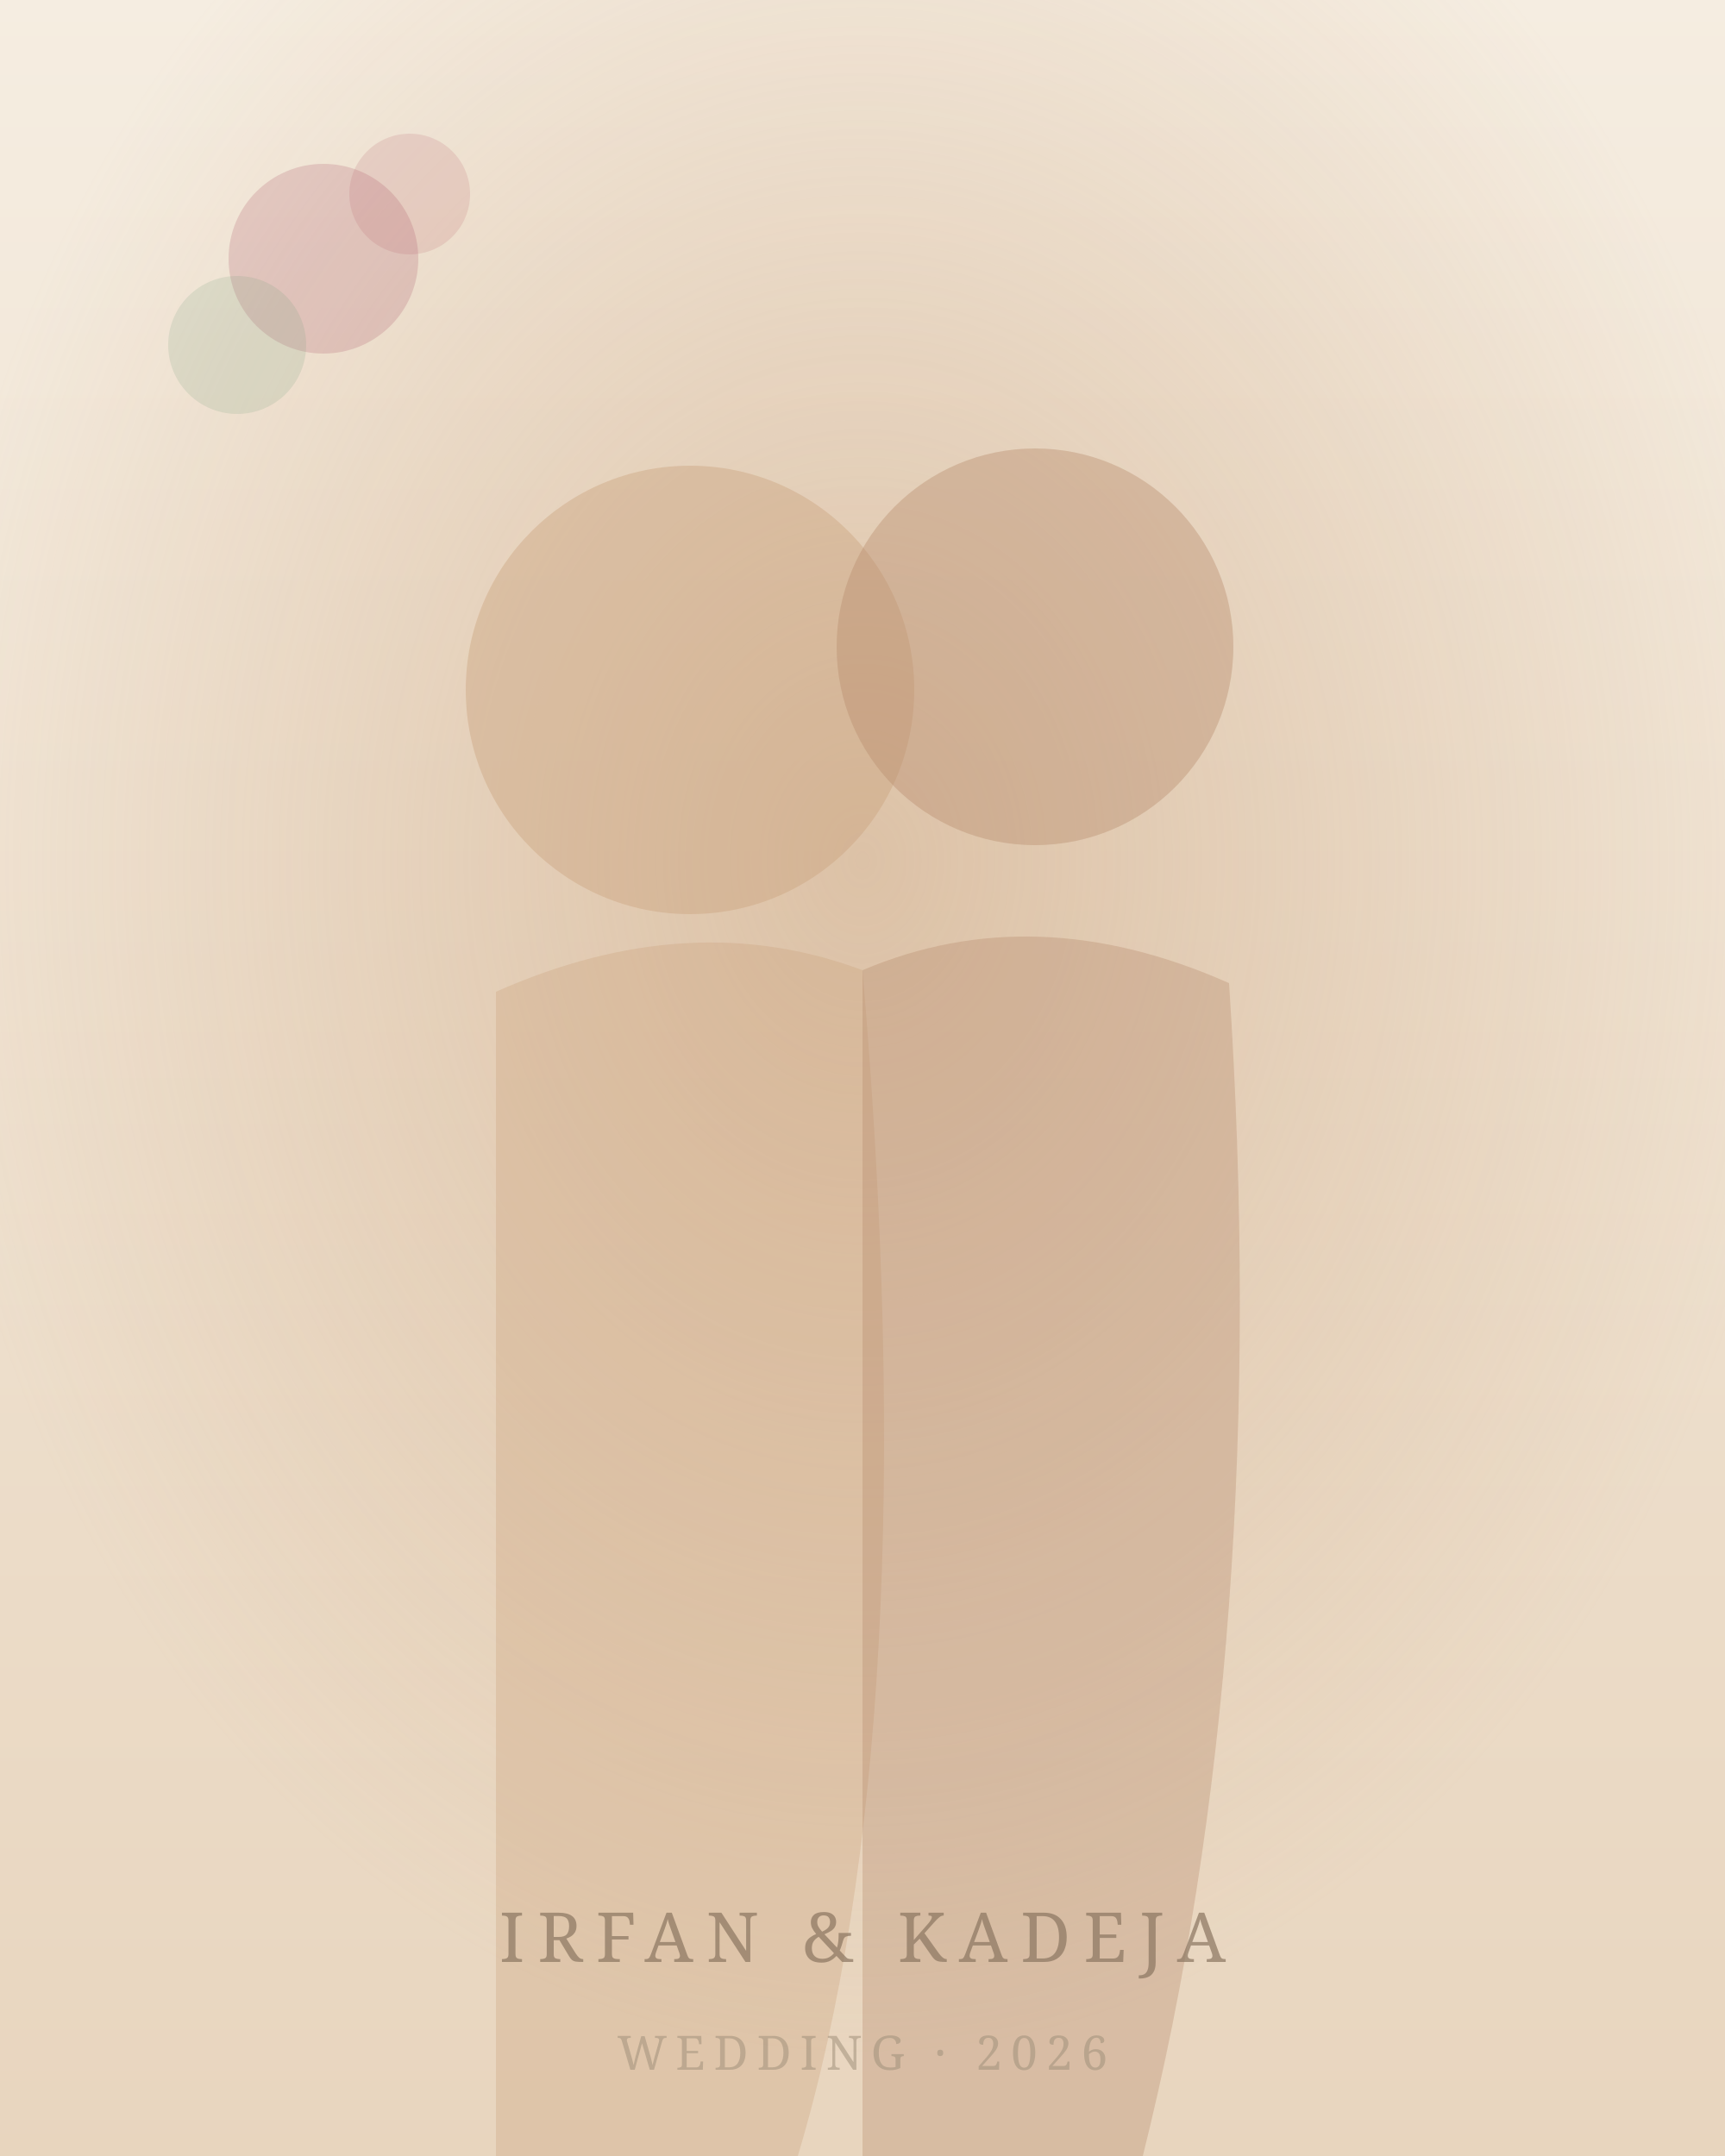
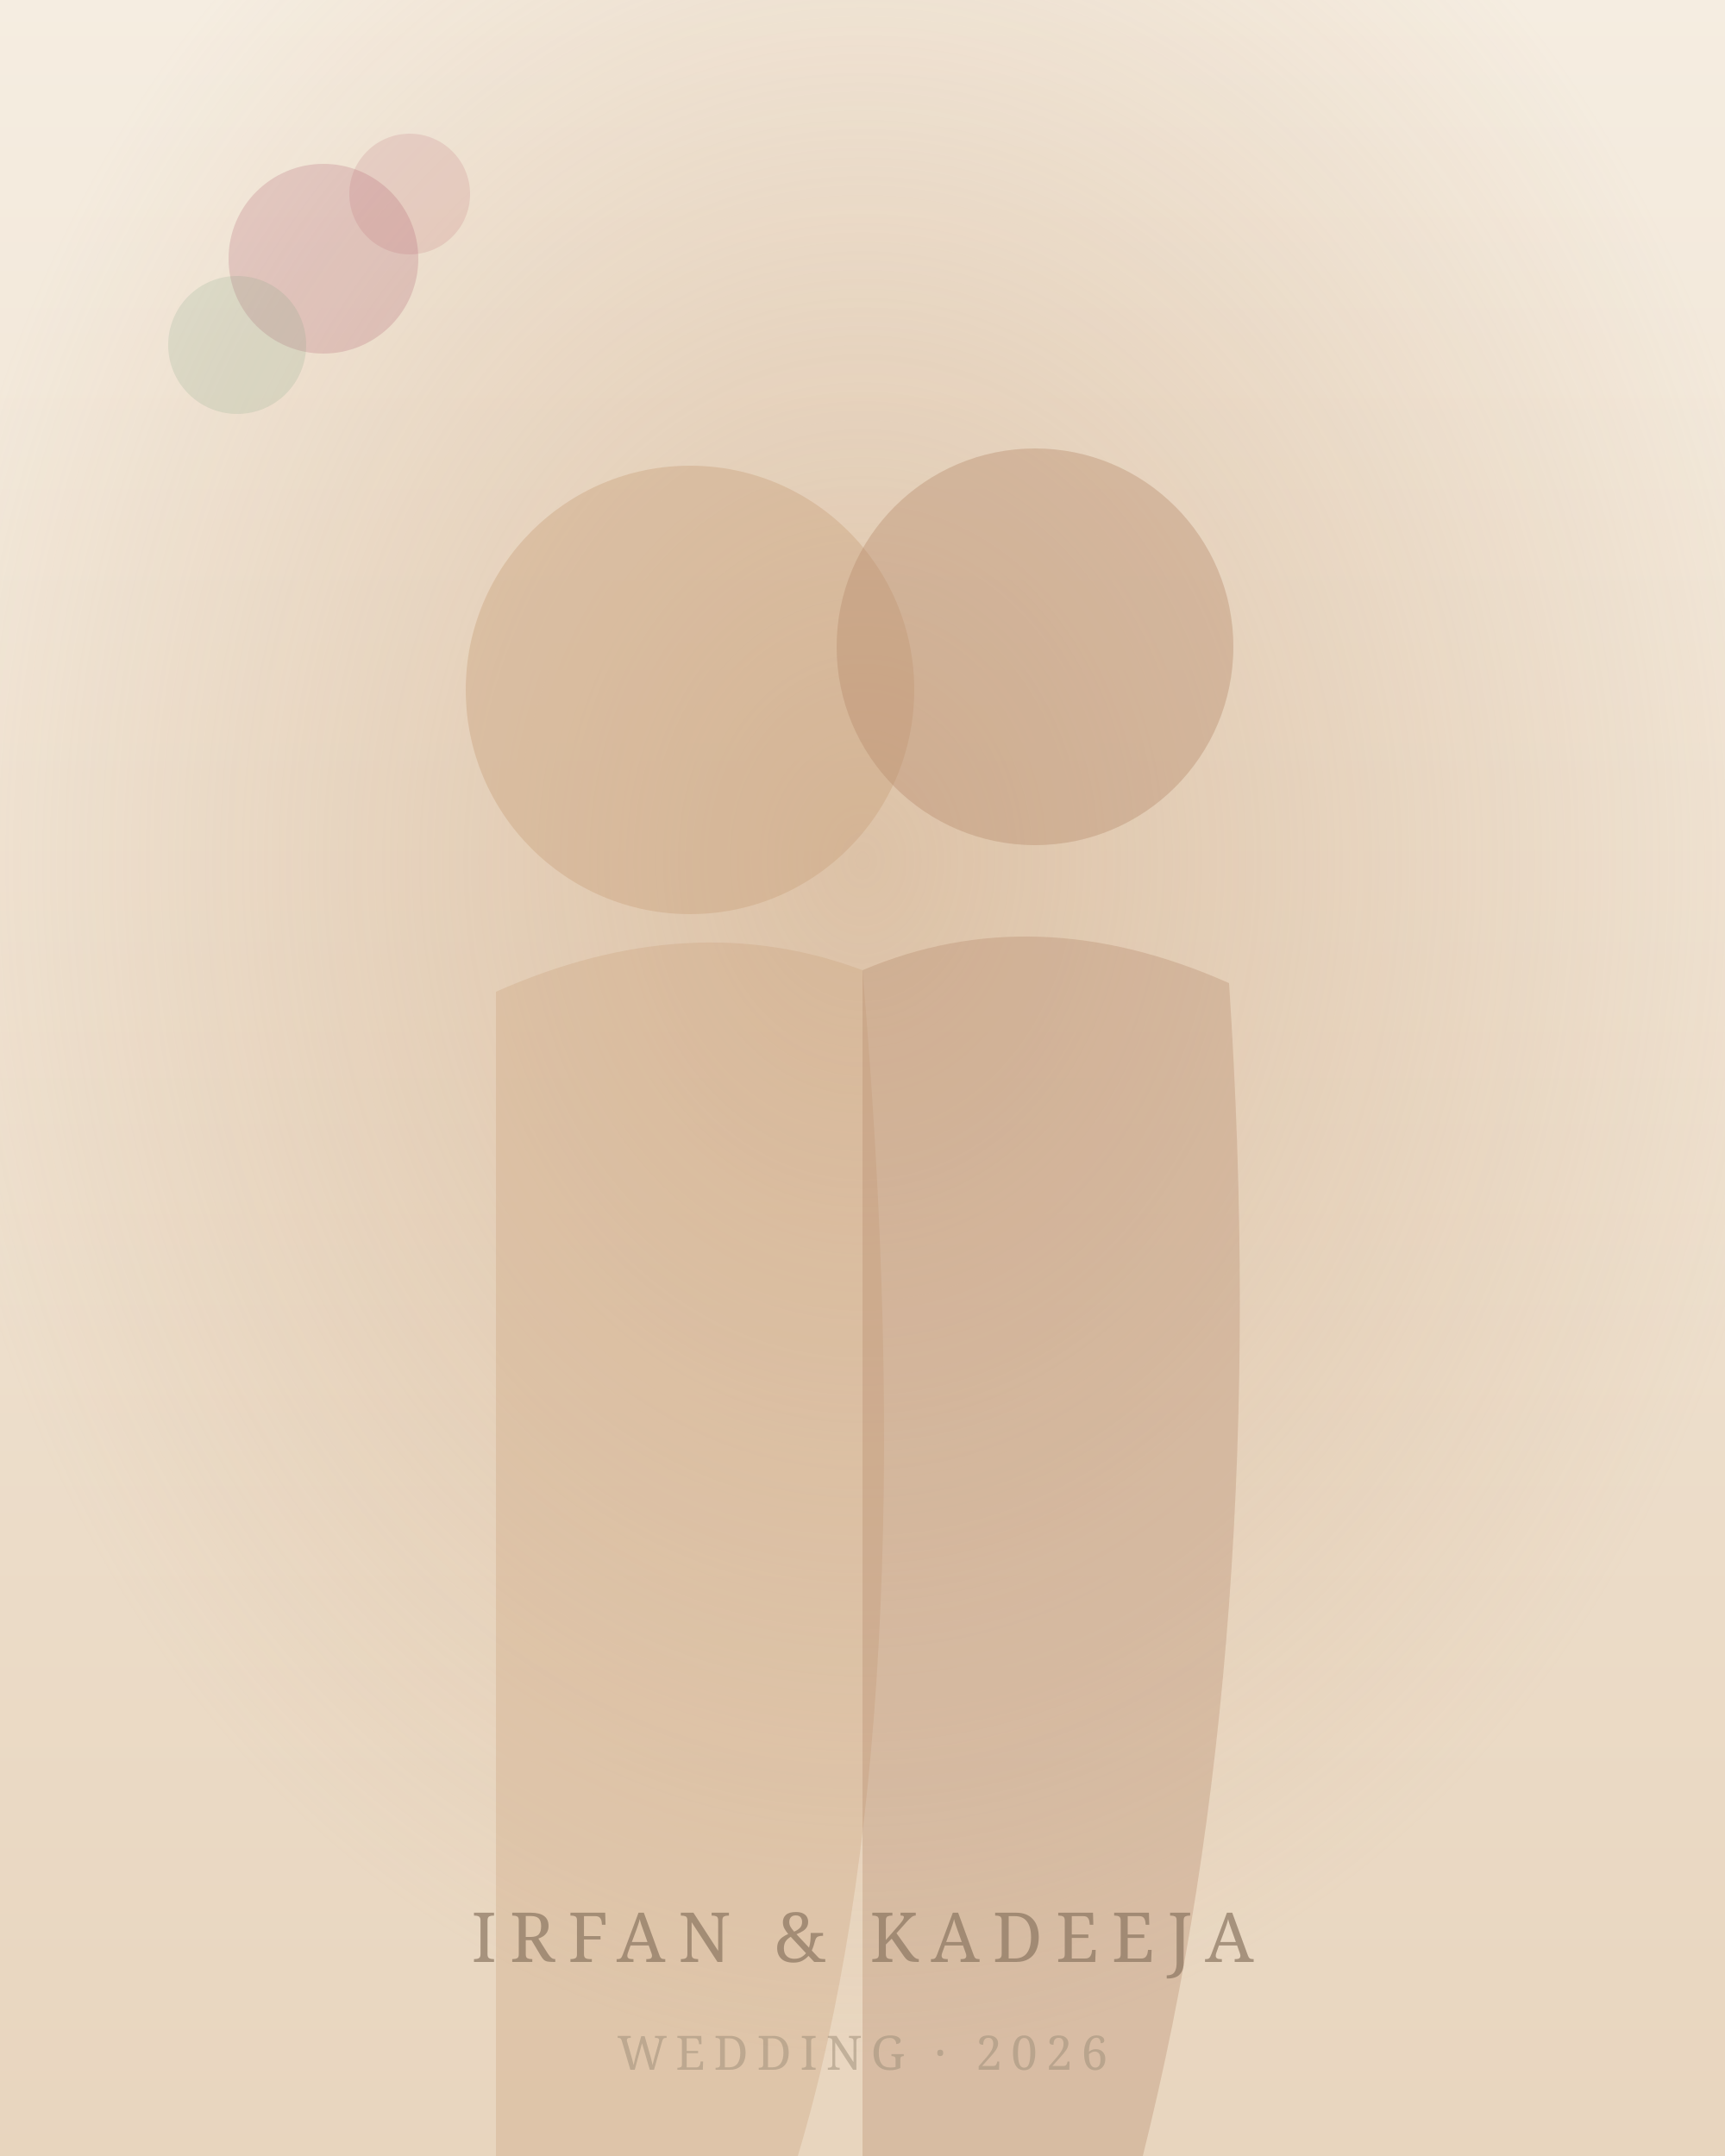
<svg xmlns="http://www.w3.org/2000/svg" viewBox="0 0 400 500">
  <defs>
    <linearGradient id="g1" x1="0" y1="0" x2="0" y2="1">
      <stop offset="0%" stop-color="#F5EDE1" />
      <stop offset="100%" stop-color="#E8D5BE" />
    </linearGradient>
    <radialGradient id="c1" cx="50%" cy="40%" r="55%">
      <stop offset="0%" stop-color="#C9A07A" stop-opacity="0.5" />
      <stop offset="100%" stop-color="#C9A07A" stop-opacity="0" />
    </radialGradient>
  </defs>
  <rect width="400" height="500" fill="url(#g1)" />
  <rect width="400" height="500" fill="url(#c1)" />
  <circle cx="160" cy="160" r="52" fill="#C9A07A" opacity="0.4" />
  <circle cx="240" cy="150" r="46" fill="#B58A6A" opacity="0.38" />
  <path d="M115 230 Q160 210 200 225 Q215 400 185 500 L115 500 Z" fill="#C9A07A" opacity="0.32" />
  <path d="M200 225 Q240 208 285 228 Q295 380 265 500 L200 500 Z" fill="#B08060" opacity="0.30" />
  <circle cx="75" cy="60" r="22" fill="#9B3A52" opacity="0.18" />
  <circle cx="95" cy="45" r="14" fill="#B05060" opacity="0.15" />
  <circle cx="55" cy="80" r="16" fill="#7A9E7E" opacity="0.18" />
-   <text x="200" y="455" text-anchor="middle" font-family="Georgia, serif" font-size="16" fill="#8A7560" letter-spacing="3" opacity="0.7">IRFAN &amp; KADEJA</text>
+   <text x="200" y="455" text-anchor="middle" font-family="Georgia, serif" font-size="16" fill="#8A7560" letter-spacing="3" opacity="0.7">IRFAN &amp; KADEEJA</text>
  <text x="200" y="480" text-anchor="middle" font-family="Georgia, serif" font-size="11" fill="#A0907A" letter-spacing="2" opacity="0.55">WEDDING · 2026</text>
</svg>
